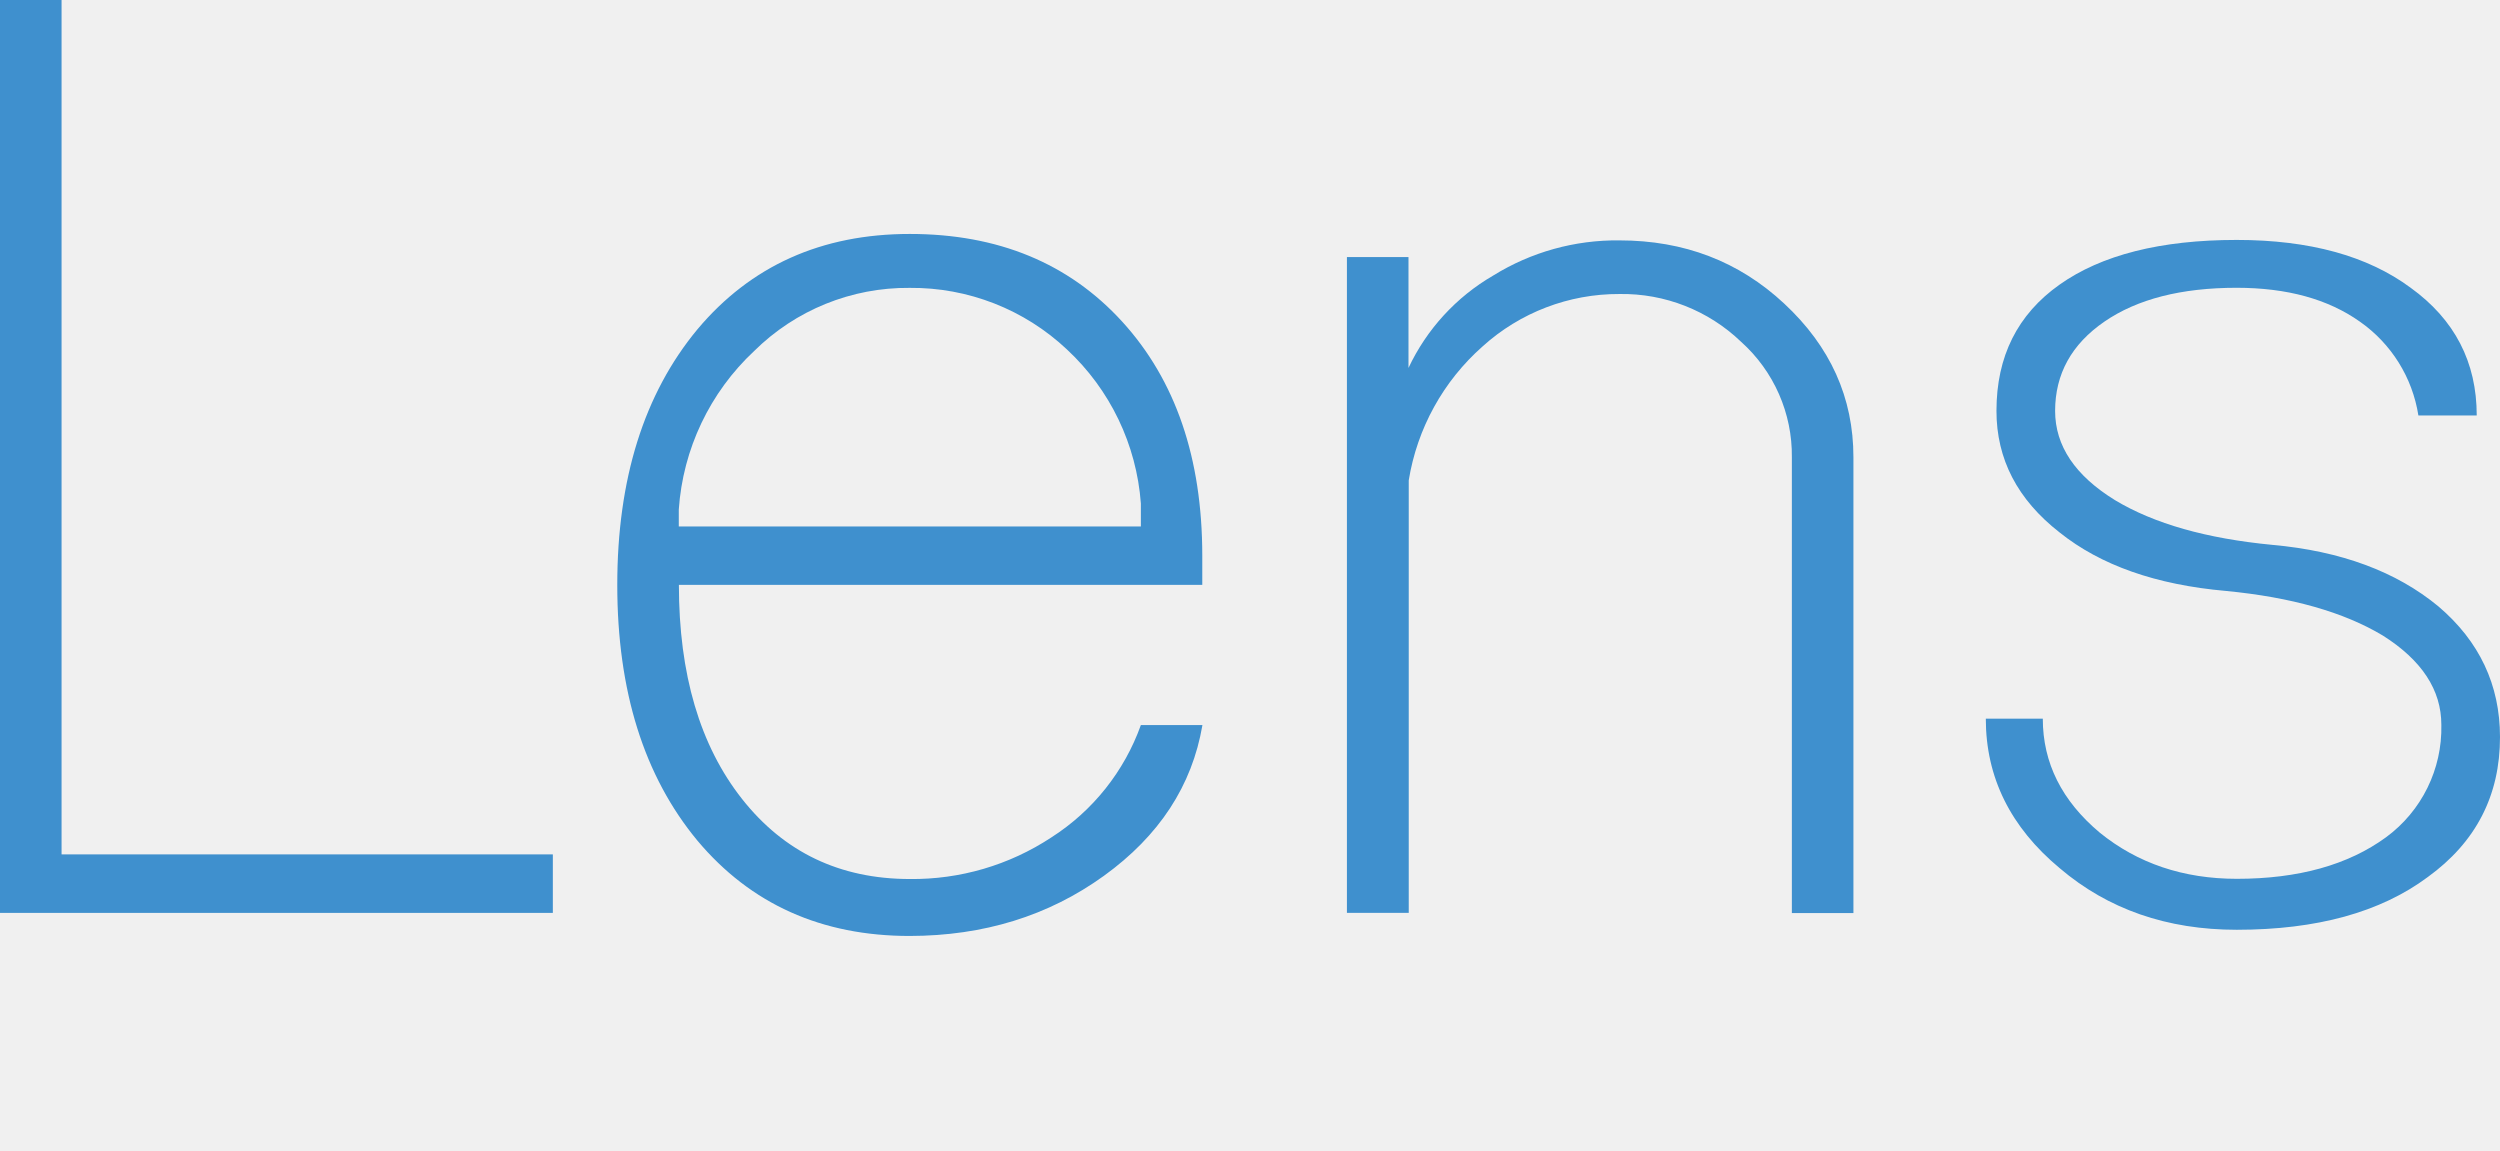
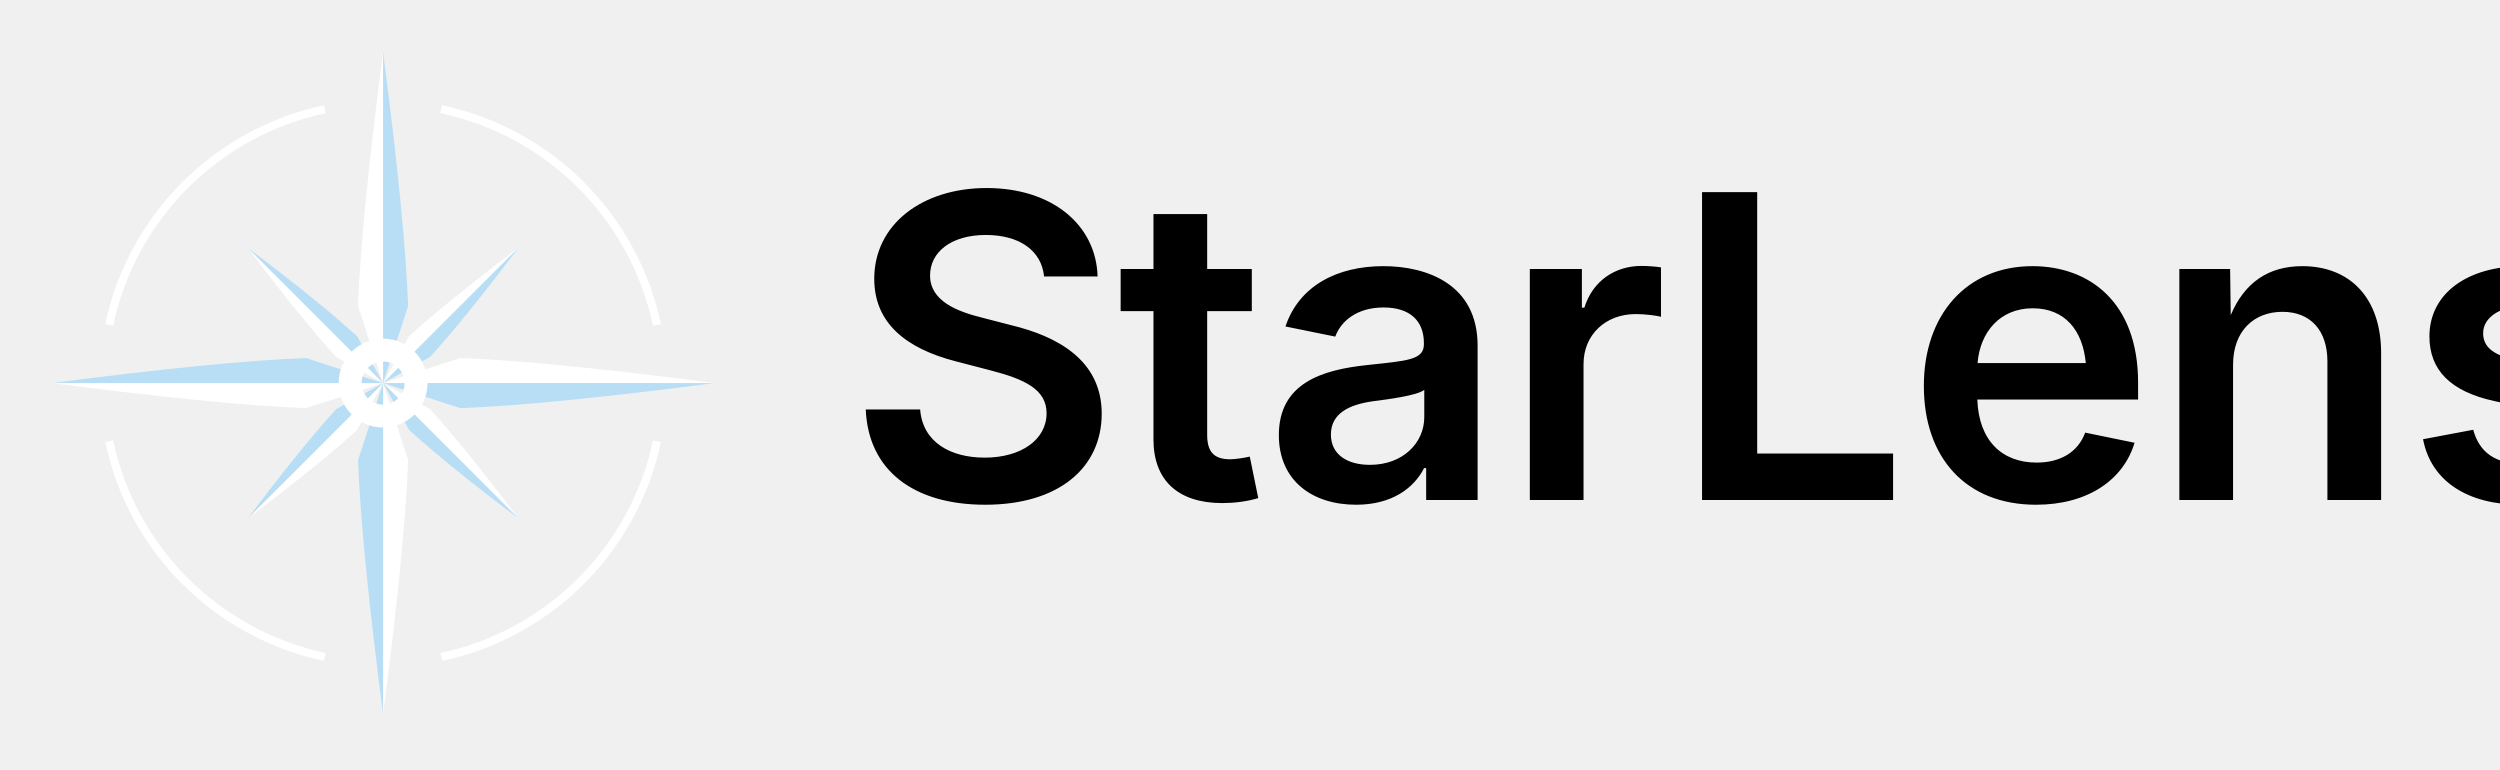
- <svg xmlns="http://www.w3.org/2000/svg" viewBox="0 0 497.43 228.97">
-   <defs>
-     <style>.cls-1{fill:#3f90ce;}</style>
-   </defs>
-   <g>
-     <path class="cls-1" d="M0,0H12.25V170H110v11.64H0Z" />
-     <path class="cls-1" d="M138.75,167.24Q122.82,148,122.82,116.39t15.93-50.84q15.93-19,42.27-19T223.29,64q15.92,17.46,15.93,46.55v5.82H135.08q0,26.65,12.55,42.58T181,174.9a50.14,50.14,0,0,0,28.18-8.27A44.23,44.23,0,0,0,227,144.27h12.25q-3.08,18.07-19.61,30T181,186.23Q154.68,186.23,138.75,167.24ZM227,104.75v-4.59a46.49,46.49,0,0,0-14.71-30.63A45.05,45.05,0,0,0,181,57.28a43.4,43.4,0,0,0-30.94,12.56,47.58,47.58,0,0,0-15,31.54v3.37Z" />
-     <path class="cls-1" d="M268,181.64V51.15h12.25V73.21a41.83,41.83,0,0,1,16.85-18.38,46.6,46.6,0,0,1,25.12-7q19.29,0,32.77,12.56Q368.79,73.21,368.78,91v90.67H356.53V91a30.37,30.37,0,0,0-10.11-23,34.12,34.12,0,0,0-24.19-9.5A40.35,40.35,0,0,0,295,68.92a45.21,45.21,0,0,0-14.7,26.65v86.07Z" />
-     <path class="cls-1" d="M409.83,172.75Q395.12,160.51,395.12,143h11.34q0,13.17,11.33,22.67,11.32,9.18,27.26,9.19,18.38,0,29.71-8.27a27,27,0,0,0,11-22.36q0-10.41-11.64-17.77-11.64-7-31.24-8.88-20.84-1.84-33.08-11.64-12.57-9.8-12.56-24.2,0-16.23,12.56-25.11t35.22-8.89q21.75,0,34.61,9.5,13.17,9.5,13.17,25.42H481.19A28.06,28.06,0,0,0,469.55,64q-9.49-6.73-24.5-6.74-16.55,0-26.34,6.74t-9.8,17.76q0,10.43,11.94,17.77,11.64,7,31.25,8.88,20.5,1.84,33.08,12.25,12.24,10.42,12.25,26,0,17.46-14.4,27.87Q468.95,185,445.05,185,424.22,185,409.83,172.75Z" />
+ <svg xmlns="http://www.w3.org/2000/svg" viewBox="0 0 520 160">
+   <g transform="translate(8,8) scale(0.28)">
+     <path fill="#ffffff" d="M 256,256 L 237.38,198.68 Q 239.82,134.07 256,10 Z" />
+     <path fill="#B8DEF5" d="M 256,256 L 274.62,198.68 Q 272.18,134.07 256,10 Z" />
+     <path fill="#ffffff" d="M 256,256 L 313.32,237.38 Q 377.93,239.82 502,256 Z" />
+     <path fill="#B8DEF5" d="M 256,256 L 313.32,274.62 Q 377.93,272.18 502,256 Z" />
+     <path fill="#ffffff" d="M 256,256 L 274.62,313.32 Q 272.18,377.93 256,502 Z" />
+     <path fill="#B8DEF5" d="M 256,256 L 237.38,313.32 Q 239.82,377.93 256,502 Z" />
+     <path fill="#ffffff" d="M 256,256 L 198.68,274.62 Q 134.07,272.18 10,256 Z" />
+     <path fill="#B8DEF5" d="M 256,256 L 198.68,237.38 Q 134.07,239.82 10,256 Z" />
+     <path fill="#ffffff" d="M 256,256 L 275.28,221.23 Q 304.38,194.69 356.41,155.59 Z" />
+     <path fill="#B8DEF5" d="M 256,256 L 290.77,236.72 Q 317.31,207.62 356.41,155.59 Z" />
+     <path fill="#ffffff" d="M 256,256 L 290.77,275.28 Q 317.31,304.38 356.41,356.41 Z" />
+     <path fill="#B8DEF5" d="M 256,256 L 275.28,290.77 Q 304.38,317.31 356.41,356.41 Z" />
+     <path fill="#ffffff" d="M 256,256 L 236.72,290.77 Q 207.62,317.31 155.59,356.41 Z" />
+     <path fill="#B8DEF5" d="M 256,256 L 221.23,275.28 Q 194.69,304.38 155.59,356.41 Z" />
+     <path fill="#ffffff" d="M 256,256 L 221.23,236.72 Q 194.69,207.62 155.59,155.59 Z" />
+     <path fill="#B8DEF5" d="M 256,256 L 236.72,221.23 Q 207.62,194.69 155.59,155.59 Z" />
+     <path fill="#ffffff" d="M 462.39,299.87 A 211,211 0 0 1 299.87,462.39 L 298.62,456.52 A 205,205 0 0 0 456.52,298.62 Z" />
+     <path fill="#ffffff" d="M 212.13,462.39 A 211,211 0 0 1 49.61,299.87 L 55.48,298.62 A 205,205 0 0 0 213.38,456.52 Z" />
+     <path fill="#ffffff" d="M 49.61,212.13 A 211,211 0 0 1 212.13,49.61 L 213.38,55.48 A 205,205 0 0 0 55.48,213.38 Z" />
+     <path fill="#ffffff" d="M 299.87,49.61 A 211,211 0 0 1 462.39,212.13 L 456.52,213.38 A 205,205 0 0 0 298.62,55.48 Z" />
+     <path fill="#ffffff" fill-rule="evenodd" d="M 223,256 a 33,33 0 1,0 66,0 a 33,33 0 1,0 -66,0 Z M 240,256 a 16,16 0 1,1 32,0 a 16,16 0 1,1 -32,0 Z" />
  </g>
+   <text x="176" y="104" font-family="Inter, 'Segoe UI', Helvetica, Arial, sans-serif" font-size="88" font-weight="600" letter-spacing="-1">StarLens</text>
</svg>
